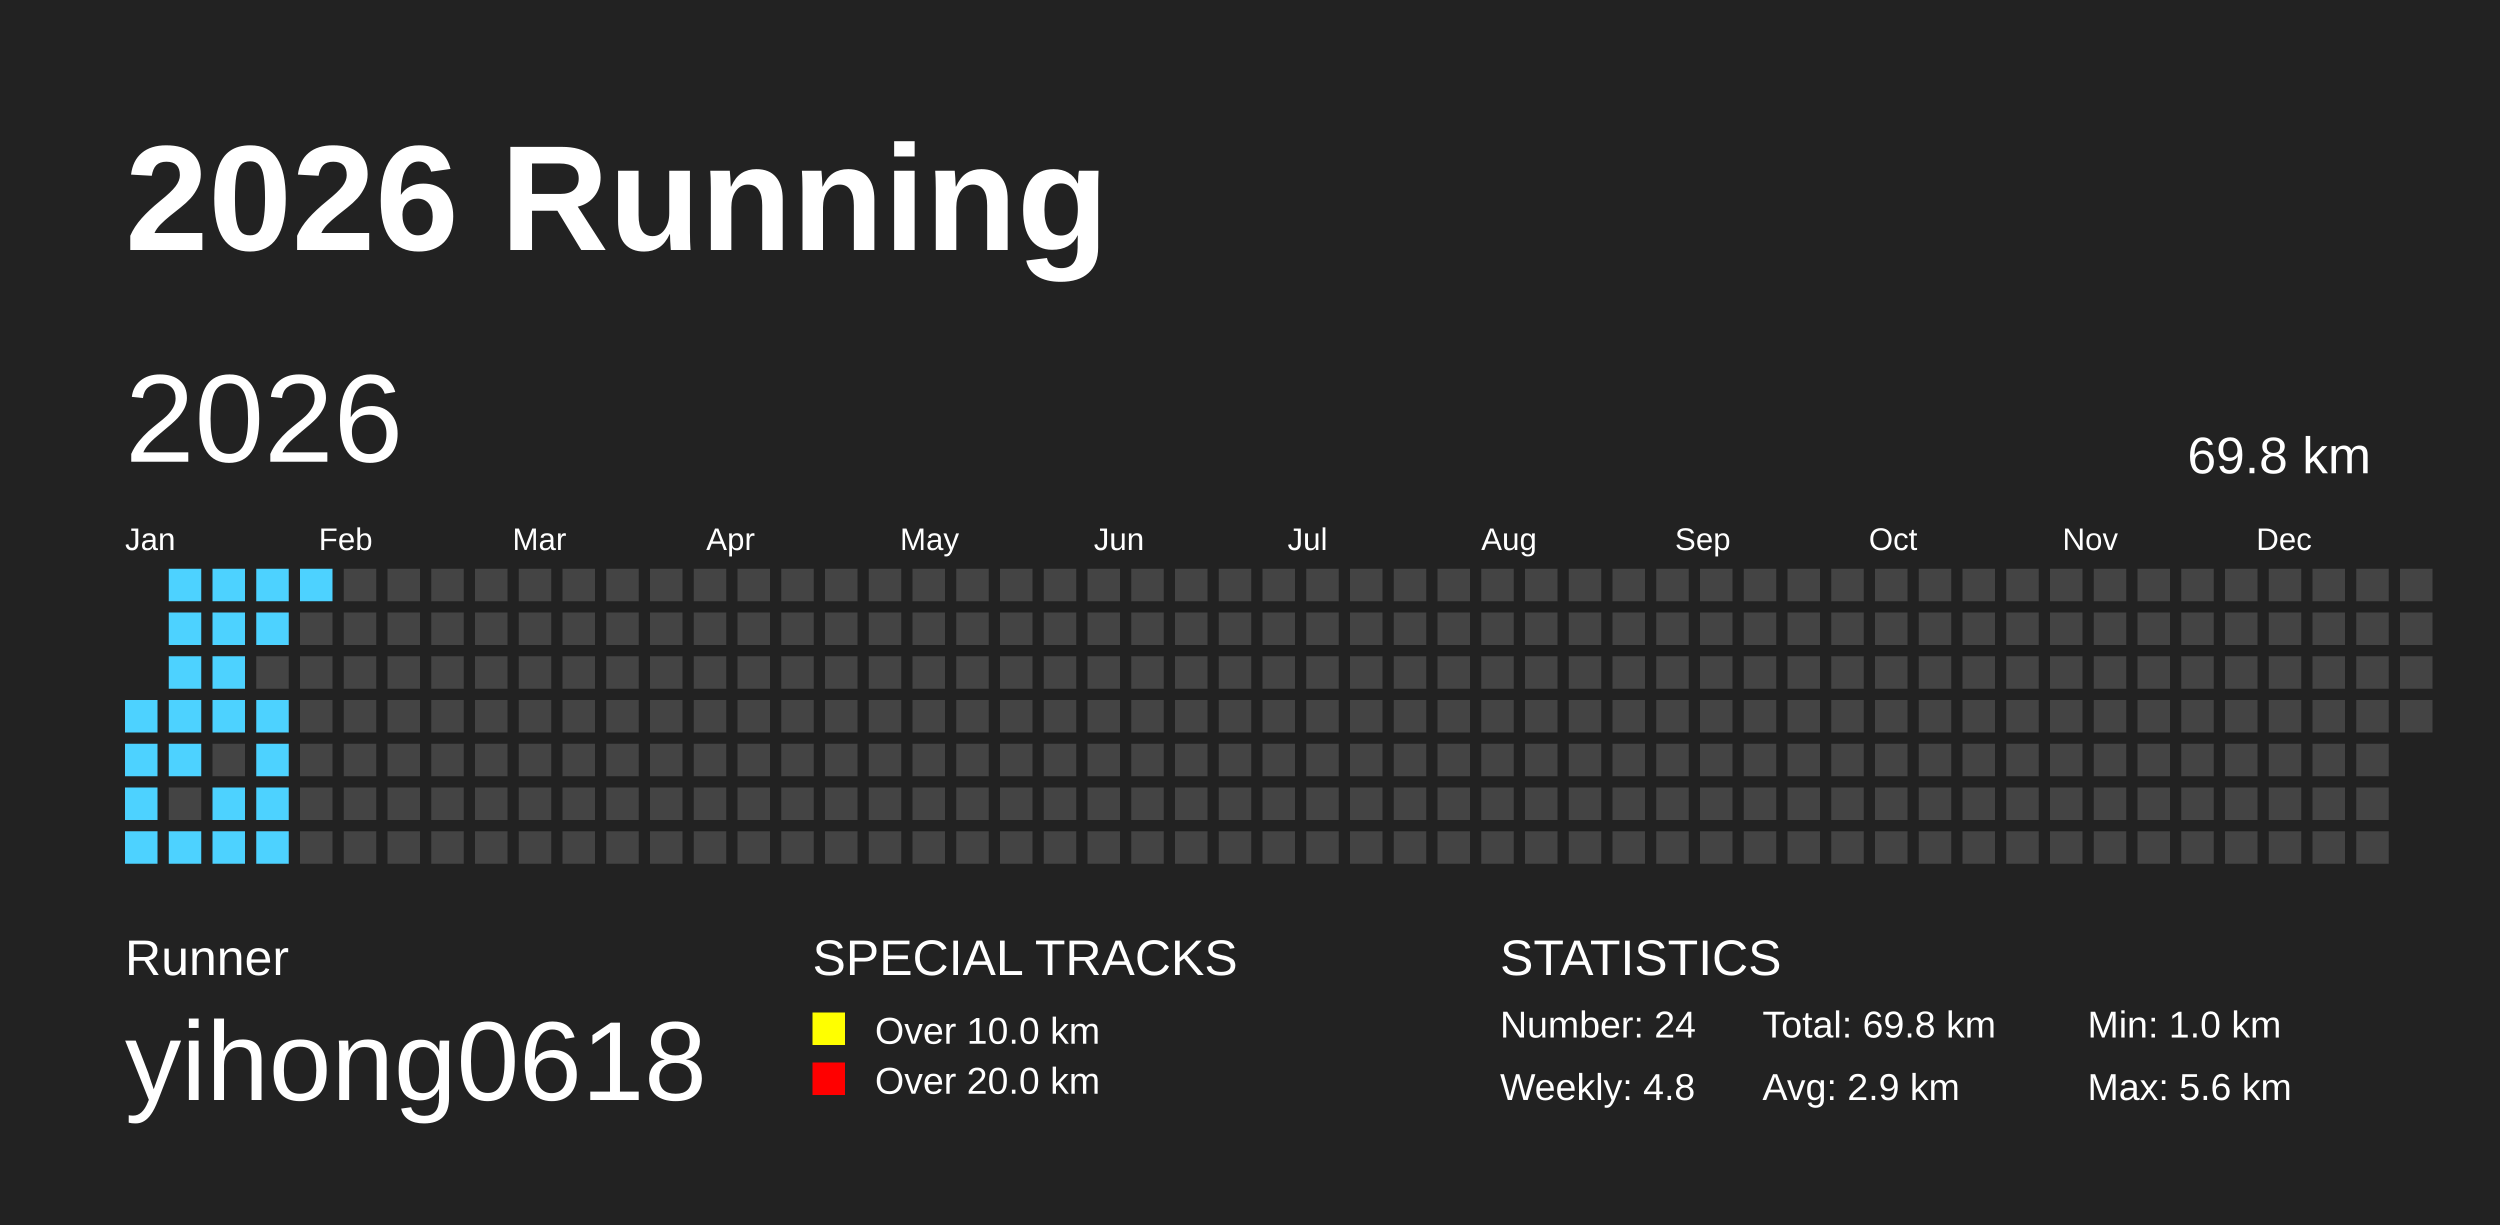
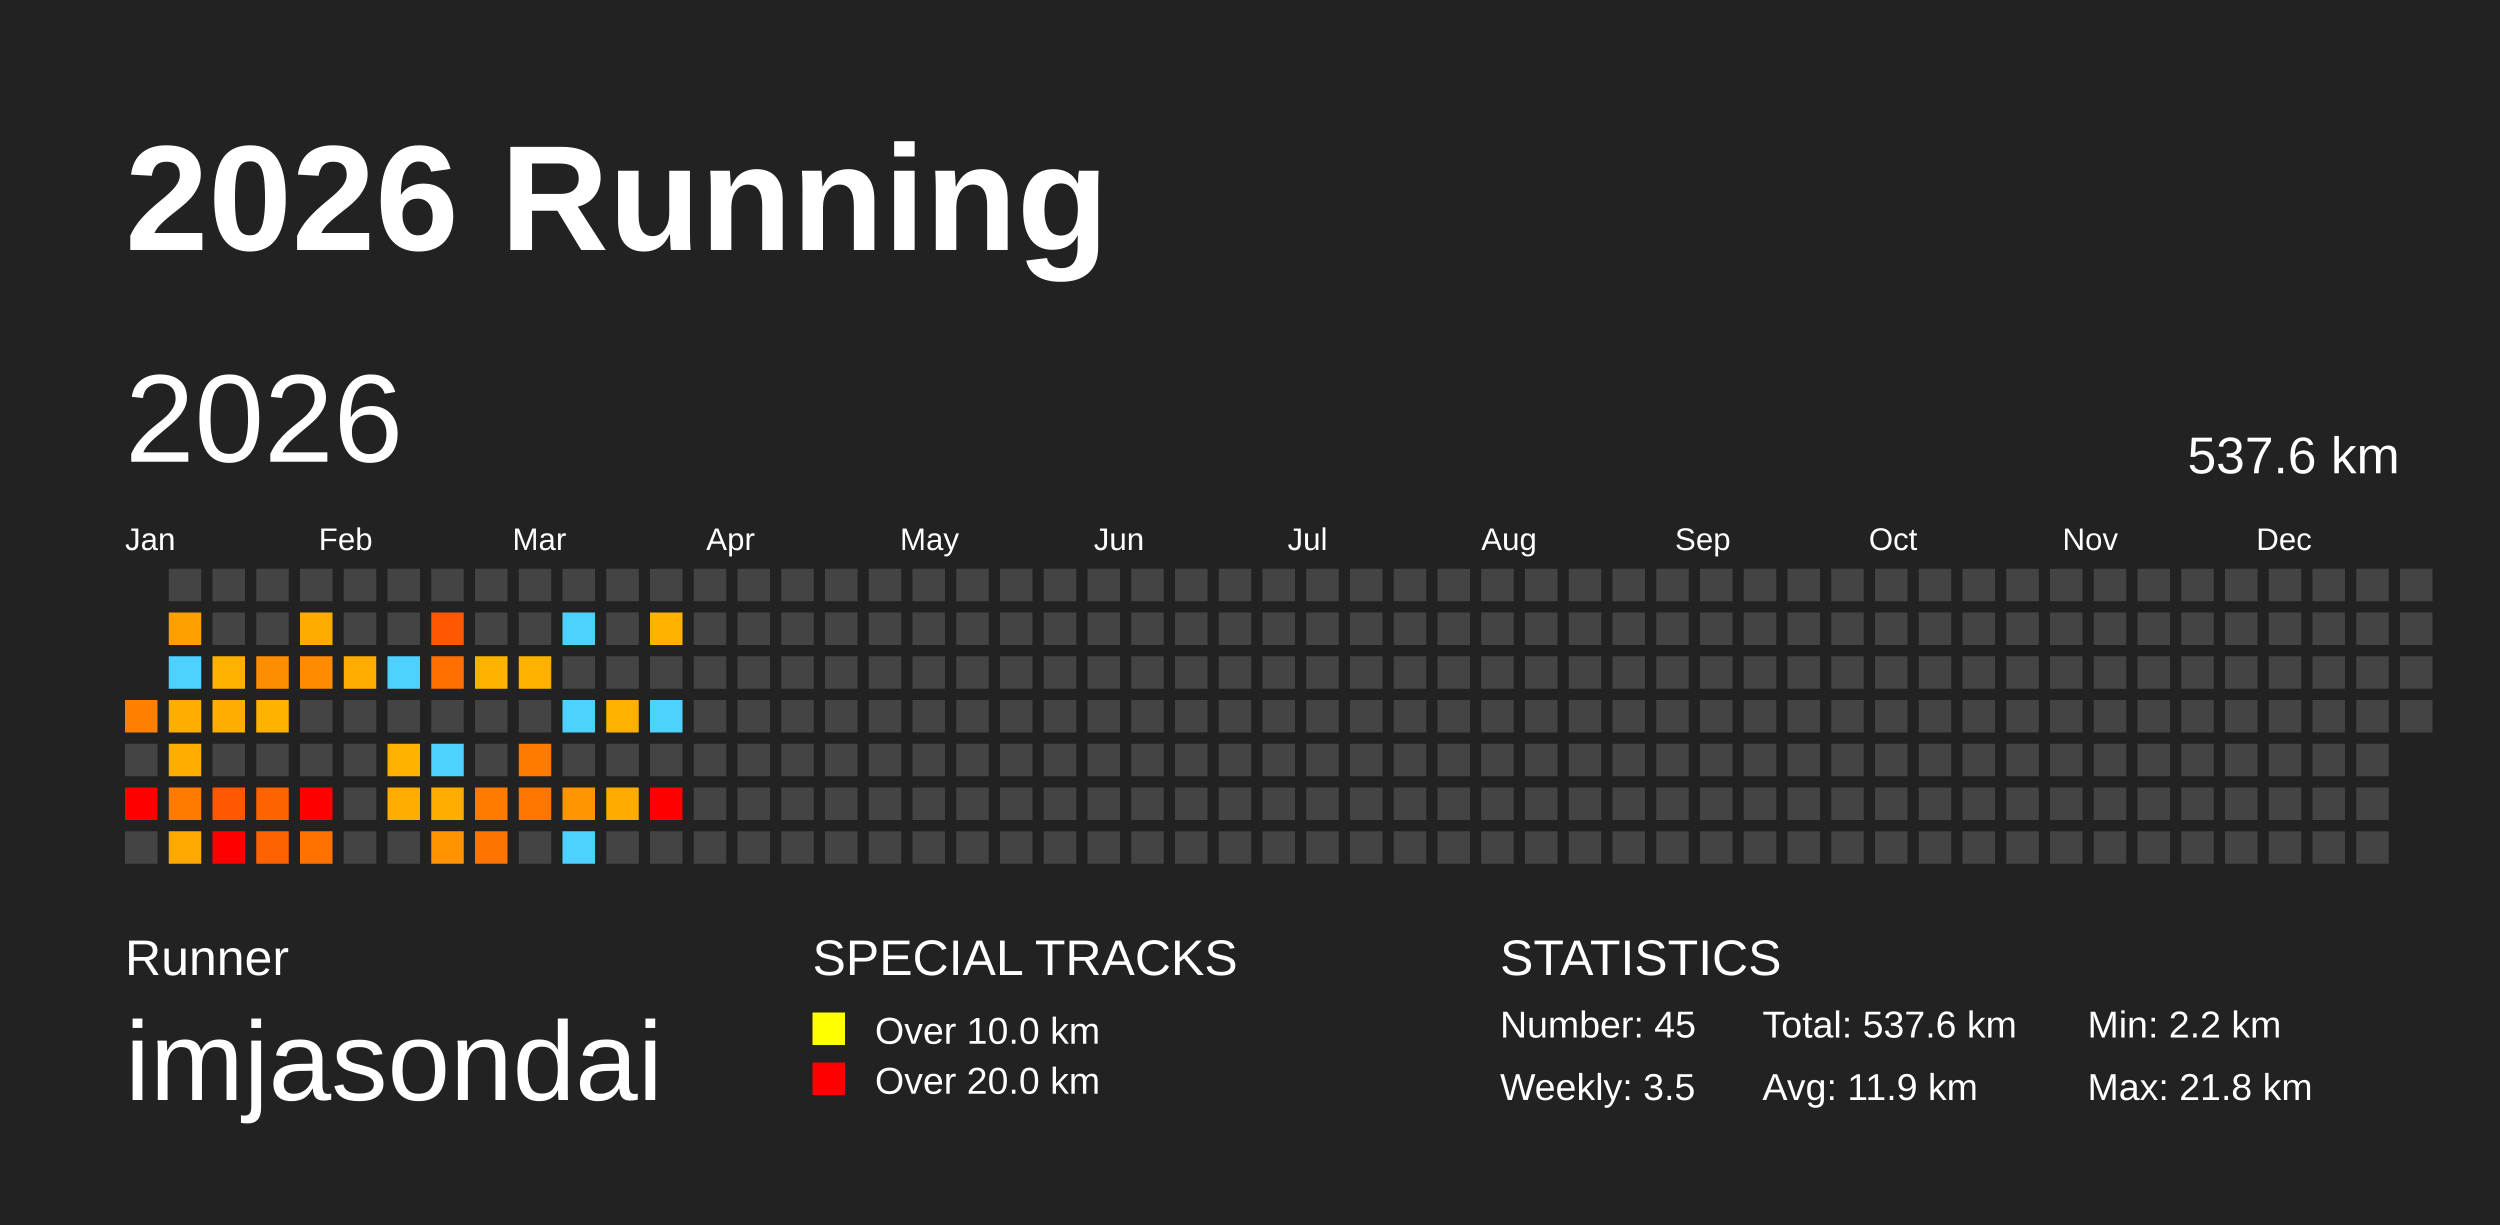
<svg xmlns="http://www.w3.org/2000/svg" baseProfile="full" height="98mm" version="1.1" viewBox="0,0,200,98" width="200mm">
  <defs />
  <rect fill="#222222" height="98" width="200" x="0" y="0" />
  <text fill="#FFFFFF" style="font-size:12px; font-family:Arial; font-weight:bold;" x="10" y="20">2026 Running</text>
  <text fill="#FFFFFF" style="font-size:4px; font-family:Arial" x="10" y="78">Runner</text>
-   <text fill="#FFFFFF" style="font-size:9px; font-family:Arial" x="10" y="88">yihong0618</text>
+   <text fill="#FFFFFF" style="font-size:9px; font-family:Arial" x="10" y="88">imjasondai</text>
  <text fill="#FFFFFF" style="font-size:4px; font-family:Arial" x="65" y="78">SPECIAL TRACKS</text>
  <rect fill="yellow" height="2.6" width="2.6" x="65" y="81" />
  <text fill="#FFFFFF" style="font-size:3px; font-family:Arial" x="70" y="83.5">Over 10.0 km</text>
  <rect fill="red" height="2.6" width="2.6" x="65" y="85" />
  <text fill="#FFFFFF" style="font-size:3px; font-family:Arial" x="70" y="87.5">Over 20.0 km</text>
  <text fill="#FFFFFF" style="font-size:4px; font-family:Arial" x="120" y="78">STATISTICS</text>
-   <text fill="#FFFFFF" style="font-size:3px; font-family:Arial" x="120" y="83">Number: 24</text>
-   <text fill="#FFFFFF" style="font-size:3px; font-family:Arial" x="120" y="88">Weekly: 4.8</text>
-   <text fill="#FFFFFF" style="font-size:3px; font-family:Arial" x="141" y="83">Total: 69.8 km</text>
-   <text fill="#FFFFFF" style="font-size:3px; font-family:Arial" x="141" y="88">Avg: 2.9 km</text>
-   <text fill="#FFFFFF" style="font-size:3px; font-family:Arial" x="167" y="83">Min: 1.0 km</text>
-   <text fill="#FFFFFF" style="font-size:3px; font-family:Arial" x="167" y="88">Max: 5.6 km</text>
+   <text fill="#FFFFFF" style="font-size:3px; font-family:Arial" x="120" y="83">Number: 45</text>
+   <text fill="#FFFFFF" style="font-size:3px; font-family:Arial" x="120" y="88">Weekly: 3.5</text>
+   <text fill="#FFFFFF" style="font-size:3px; font-family:Arial" x="141" y="83">Total: 537.6 km</text>
+   <text fill="#FFFFFF" style="font-size:3px; font-family:Arial" x="141" y="88">Avg: 11.9 km</text>
+   <text fill="#FFFFFF" style="font-size:3px; font-family:Arial" x="167" y="83">Min: 2.2 km</text>
+   <text fill="#FFFFFF" style="font-size:3px; font-family:Arial" x="167" y="88">Max: 21.8 km</text>
  <text dominant-baseline="hanging" fill="#FFFFFF" style="font-size:10.0px; font-family:Arial;" x="10" y="30">2026</text>
-   <text dominant-baseline="hanging" fill="#FFFFFF" style="font-size:4.125px; font-family:Arial;" x="175" y="35">69.8 km</text>
+   <text dominant-baseline="hanging" fill="#FFFFFF" style="font-size:4.125px; font-family:Arial;" x="175" y="35">537.6 km</text>
  <text fill="#FFFFFF" style="font-size:2.5px; font-family:Arial" x="10.0" y="44">Jan</text>
  <text fill="#FFFFFF" style="font-size:2.5px; font-family:Arial" x="25.5" y="44">Feb</text>
  <text fill="#FFFFFF" style="font-size:2.5px; font-family:Arial" x="41.0" y="44">Mar</text>
  <text fill="#FFFFFF" style="font-size:2.5px; font-family:Arial" x="56.5" y="44">Apr</text>
  <text fill="#FFFFFF" style="font-size:2.5px; font-family:Arial" x="72.0" y="44">May</text>
  <text fill="#FFFFFF" style="font-size:2.5px; font-family:Arial" x="87.5" y="44">Jun</text>
  <text fill="#FFFFFF" style="font-size:2.5px; font-family:Arial" x="103.0" y="44">Jul</text>
  <text fill="#FFFFFF" style="font-size:2.5px; font-family:Arial" x="118.5" y="44">Aug</text>
  <text fill="#FFFFFF" style="font-size:2.5px; font-family:Arial" x="134.0" y="44">Sep</text>
  <text fill="#FFFFFF" style="font-size:2.5px; font-family:Arial" x="149.5" y="44">Oct</text>
  <text fill="#FFFFFF" style="font-size:2.5px; font-family:Arial" x="165.0" y="44">Nov</text>
  <text fill="#FFFFFF" style="font-size:2.5px; font-family:Arial" x="180.5" y="44">Dec</text>
-   <rect fill="#4DD2FF" height="2.6" width="2.6" x="10.0" y="56.0" />
-   <rect fill="#4DD2FF" height="2.6" width="2.6" x="10.0" y="59.5" />
-   <rect fill="#4DD2FF" height="2.6" width="2.6" x="10.0" y="63.0" />
-   <rect fill="#4DD2FF" height="2.6" width="2.6" x="10.0" y="66.5" />
-   <rect fill="#4DD2FF" height="2.6" width="2.6" x="13.5" y="45.5" />
-   <rect fill="#4DD2FF" height="2.6" width="2.6" x="13.5" y="49.0" />
-   <rect fill="#4DD2FF" height="2.6" width="2.6" x="13.5" y="52.5" />
-   <rect fill="#4DD2FF" height="2.6" width="2.6" x="13.5" y="56.0" />
-   <rect fill="#4DD2FF" height="2.6" width="2.6" x="13.5" y="59.5" />
-   <rect fill="#444444" height="2.6" width="2.6" x="13.5" y="63.0" />
-   <rect fill="#4DD2FF" height="2.6" width="2.6" x="13.5" y="66.5" />
-   <rect fill="#4DD2FF" height="2.6" width="2.6" x="17.0" y="45.5" />
-   <rect fill="#4DD2FF" height="2.6" width="2.6" x="17.0" y="49.0" />
-   <rect fill="#4DD2FF" height="2.6" width="2.6" x="17.0" y="52.5" />
-   <rect fill="#4DD2FF" height="2.6" width="2.6" x="17.0" y="56.0" />
+   <rect fill="#ff7f00" height="2.6" width="2.6" x="10.0" y="56.0" />
+   <rect fill="#444444" height="2.6" width="2.6" x="10.0" y="59.5" />
+   <rect fill="red" height="2.6" width="2.6" x="10.0" y="63.0" />
+   <rect fill="#444444" height="2.6" width="2.6" x="10.0" y="66.5" />
+   <rect fill="#444444" height="2.6" width="2.6" x="13.5" y="45.5" />
+   <rect fill="#ff9f00" height="2.6" width="2.6" x="13.5" y="49.0" />
+   <rect fill="#4dd2ff" height="2.6" width="2.6" x="13.5" y="52.5" />
+   <rect fill="#ffad00" height="2.6" width="2.6" x="13.5" y="56.0" />
+   <rect fill="#ffad00" height="2.6" width="2.6" x="13.5" y="59.5" />
+   <rect fill="#ff7b00" height="2.6" width="2.6" x="13.5" y="63.0" />
+   <rect fill="#ffa900" height="2.6" width="2.6" x="13.5" y="66.5" />
+   <rect fill="#444444" height="2.6" width="2.6" x="17.0" y="45.5" />
+   <rect fill="#444444" height="2.6" width="2.6" x="17.0" y="49.0" />
+   <rect fill="#ffb100" height="2.6" width="2.6" x="17.0" y="52.5" />
+   <rect fill="#ffad00" height="2.6" width="2.6" x="17.0" y="56.0" />
  <rect fill="#444444" height="2.6" width="2.6" x="17.0" y="59.5" />
-   <rect fill="#4DD2FF" height="2.6" width="2.6" x="17.0" y="63.0" />
-   <rect fill="#4DD2FF" height="2.6" width="2.6" x="17.0" y="66.5" />
-   <rect fill="#4DD2FF" height="2.6" width="2.6" x="20.5" y="45.5" />
-   <rect fill="#4DD2FF" height="2.6" width="2.6" x="20.5" y="49.0" />
-   <rect fill="#444444" height="2.6" width="2.6" x="20.5" y="52.5" />
-   <rect fill="#4DD2FF" height="2.6" width="2.6" x="20.5" y="56.0" />
-   <rect fill="#4DD2FF" height="2.6" width="2.6" x="20.5" y="59.5" />
-   <rect fill="#4DD2FF" height="2.6" width="2.6" x="20.5" y="63.0" />
-   <rect fill="#4DD2FF" height="2.6" width="2.6" x="20.5" y="66.5" />
-   <rect fill="#4DD2FF" height="2.6" width="2.6" x="24.0" y="45.5" />
-   <rect fill="#444444" height="2.6" width="2.6" x="24.0" y="49.0" />
-   <rect fill="#444444" height="2.6" width="2.6" x="24.0" y="52.5" />
+   <rect fill="#ff5800" height="2.6" width="2.6" x="17.0" y="63.0" />
+   <rect fill="red" height="2.6" width="2.6" x="17.0" y="66.5" />
+   <rect fill="#444444" height="2.6" width="2.6" x="20.5" y="45.5" />
+   <rect fill="#444444" height="2.6" width="2.6" x="20.5" y="49.0" />
+   <rect fill="#ff8d00" height="2.6" width="2.6" x="20.5" y="52.5" />
+   <rect fill="#ffb200" height="2.6" width="2.6" x="20.5" y="56.0" />
+   <rect fill="#444444" height="2.6" width="2.6" x="20.5" y="59.5" />
+   <rect fill="#ff6300" height="2.6" width="2.6" x="20.5" y="63.0" />
+   <rect fill="#ff6200" height="2.6" width="2.6" x="20.5" y="66.5" />
+   <rect fill="#444444" height="2.6" width="2.6" x="24.0" y="45.5" />
+   <rect fill="#ffac00" height="2.6" width="2.6" x="24.0" y="49.0" />
+   <rect fill="#ff8b00" height="2.6" width="2.6" x="24.0" y="52.5" />
  <rect fill="#444444" height="2.6" width="2.6" x="24.0" y="56.0" />
  <rect fill="#444444" height="2.6" width="2.6" x="24.0" y="59.5" />
-   <rect fill="#444444" height="2.6" width="2.6" x="24.0" y="63.0" />
-   <rect fill="#444444" height="2.6" width="2.6" x="24.0" y="66.5" />
+   <rect fill="red" height="2.6" width="2.6" x="24.0" y="63.0" />
+   <rect fill="#ff7200" height="2.6" width="2.6" x="24.0" y="66.5" />
  <rect fill="#444444" height="2.6" width="2.6" x="27.5" y="45.5" />
  <rect fill="#444444" height="2.6" width="2.6" x="27.5" y="49.0" />
-   <rect fill="#444444" height="2.6" width="2.6" x="27.5" y="52.5" />
+   <rect fill="#ffad00" height="2.6" width="2.6" x="27.5" y="52.5" />
  <rect fill="#444444" height="2.6" width="2.6" x="27.5" y="56.0" />
  <rect fill="#444444" height="2.6" width="2.6" x="27.5" y="59.5" />
  <rect fill="#444444" height="2.6" width="2.6" x="27.5" y="63.0" />
  <rect fill="#444444" height="2.6" width="2.6" x="27.5" y="66.5" />
  <rect fill="#444444" height="2.6" width="2.6" x="31.0" y="45.5" />
  <rect fill="#444444" height="2.6" width="2.6" x="31.0" y="49.0" />
-   <rect fill="#444444" height="2.6" width="2.6" x="31.0" y="52.5" />
+   <rect fill="#4dd2ff" height="2.6" width="2.6" x="31.0" y="52.5" />
  <rect fill="#444444" height="2.6" width="2.6" x="31.0" y="56.0" />
-   <rect fill="#444444" height="2.6" width="2.6" x="31.0" y="59.5" />
-   <rect fill="#444444" height="2.6" width="2.6" x="31.0" y="63.0" />
+   <rect fill="#ffb100" height="2.6" width="2.6" x="31.0" y="59.5" />
+   <rect fill="#ffad00" height="2.6" width="2.6" x="31.0" y="63.0" />
  <rect fill="#444444" height="2.6" width="2.6" x="31.0" y="66.5" />
  <rect fill="#444444" height="2.6" width="2.6" x="34.5" y="45.5" />
-   <rect fill="#444444" height="2.6" width="2.6" x="34.5" y="49.0" />
-   <rect fill="#444444" height="2.6" width="2.6" x="34.5" y="52.5" />
+   <rect fill="#ff5800" height="2.6" width="2.6" x="34.5" y="49.0" />
+   <rect fill="#ff7000" height="2.6" width="2.6" x="34.5" y="52.5" />
  <rect fill="#444444" height="2.6" width="2.6" x="34.5" y="56.0" />
-   <rect fill="#444444" height="2.6" width="2.6" x="34.5" y="59.5" />
-   <rect fill="#444444" height="2.6" width="2.6" x="34.5" y="63.0" />
-   <rect fill="#444444" height="2.6" width="2.6" x="34.5" y="66.5" />
+   <rect fill="#4dd2ff" height="2.6" width="2.6" x="34.5" y="59.5" />
+   <rect fill="#ffae00" height="2.6" width="2.6" x="34.5" y="63.0" />
+   <rect fill="#ff9400" height="2.6" width="2.6" x="34.5" y="66.5" />
  <rect fill="#444444" height="2.6" width="2.6" x="38.0" y="45.5" />
  <rect fill="#444444" height="2.6" width="2.6" x="38.0" y="49.0" />
-   <rect fill="#444444" height="2.6" width="2.6" x="38.0" y="52.5" />
+   <rect fill="#ffb300" height="2.6" width="2.6" x="38.0" y="52.5" />
  <rect fill="#444444" height="2.6" width="2.6" x="38.0" y="56.0" />
  <rect fill="#444444" height="2.6" width="2.6" x="38.0" y="59.5" />
-   <rect fill="#444444" height="2.6" width="2.6" x="38.0" y="63.0" />
-   <rect fill="#444444" height="2.6" width="2.6" x="38.0" y="66.5" />
+   <rect fill="#ff7b00" height="2.6" width="2.6" x="38.0" y="63.0" />
+   <rect fill="#ff7400" height="2.6" width="2.6" x="38.0" y="66.5" />
  <rect fill="#444444" height="2.6" width="2.6" x="41.5" y="45.5" />
  <rect fill="#444444" height="2.6" width="2.6" x="41.5" y="49.0" />
-   <rect fill="#444444" height="2.6" width="2.6" x="41.5" y="52.5" />
+   <rect fill="#ffb300" height="2.6" width="2.6" x="41.5" y="52.5" />
  <rect fill="#444444" height="2.6" width="2.6" x="41.5" y="56.0" />
-   <rect fill="#444444" height="2.6" width="2.6" x="41.5" y="59.5" />
-   <rect fill="#444444" height="2.6" width="2.6" x="41.5" y="63.0" />
+   <rect fill="#ff7b00" height="2.6" width="2.6" x="41.5" y="59.5" />
+   <rect fill="#ff7500" height="2.6" width="2.6" x="41.5" y="63.0" />
  <rect fill="#444444" height="2.6" width="2.6" x="41.5" y="66.5" />
  <rect fill="#444444" height="2.6" width="2.6" x="45.0" y="45.5" />
-   <rect fill="#444444" height="2.6" width="2.6" x="45.0" y="49.0" />
+   <rect fill="#4dd2ff" height="2.6" width="2.6" x="45.0" y="49.0" />
  <rect fill="#444444" height="2.6" width="2.6" x="45.0" y="52.5" />
-   <rect fill="#444444" height="2.6" width="2.6" x="45.0" y="56.0" />
+   <rect fill="#4dd2ff" height="2.6" width="2.6" x="45.0" y="56.0" />
  <rect fill="#444444" height="2.6" width="2.6" x="45.0" y="59.5" />
-   <rect fill="#444444" height="2.6" width="2.6" x="45.0" y="63.0" />
-   <rect fill="#444444" height="2.6" width="2.6" x="45.0" y="66.5" />
+   <rect fill="#ff9500" height="2.6" width="2.6" x="45.0" y="63.0" />
+   <rect fill="#4dd2ff" height="2.6" width="2.6" x="45.0" y="66.5" />
  <rect fill="#444444" height="2.6" width="2.6" x="48.5" y="45.5" />
  <rect fill="#444444" height="2.6" width="2.6" x="48.5" y="49.0" />
  <rect fill="#444444" height="2.6" width="2.6" x="48.5" y="52.5" />
-   <rect fill="#444444" height="2.6" width="2.6" x="48.5" y="56.0" />
+   <rect fill="#ffb100" height="2.6" width="2.6" x="48.5" y="56.0" />
  <rect fill="#444444" height="2.6" width="2.6" x="48.5" y="59.5" />
-   <rect fill="#444444" height="2.6" width="2.6" x="48.5" y="63.0" />
+   <rect fill="#ffab00" height="2.6" width="2.6" x="48.5" y="63.0" />
  <rect fill="#444444" height="2.6" width="2.6" x="48.5" y="66.5" />
  <rect fill="#444444" height="2.6" width="2.6" x="52.0" y="45.5" />
-   <rect fill="#444444" height="2.6" width="2.6" x="52.0" y="49.0" />
+   <rect fill="#ffb300" height="2.6" width="2.6" x="52.0" y="49.0" />
  <rect fill="#444444" height="2.6" width="2.6" x="52.0" y="52.5" />
-   <rect fill="#444444" height="2.6" width="2.6" x="52.0" y="56.0" />
+   <rect fill="#4dd2ff" height="2.6" width="2.6" x="52.0" y="56.0" />
  <rect fill="#444444" height="2.6" width="2.6" x="52.0" y="59.5" />
-   <rect fill="#444444" height="2.6" width="2.6" x="52.0" y="63.0" />
+   <rect fill="red" height="2.6" width="2.6" x="52.0" y="63.0" />
  <rect fill="#444444" height="2.6" width="2.6" x="52.0" y="66.5" />
  <rect fill="#444444" height="2.6" width="2.6" x="55.5" y="45.5" />
  <rect fill="#444444" height="2.6" width="2.6" x="55.5" y="49.0" />
  <rect fill="#444444" height="2.6" width="2.6" x="55.5" y="52.5" />
  <rect fill="#444444" height="2.6" width="2.6" x="55.5" y="56.0" />
  <rect fill="#444444" height="2.6" width="2.6" x="55.5" y="59.5" />
  <rect fill="#444444" height="2.6" width="2.6" x="55.5" y="63.0" />
  <rect fill="#444444" height="2.6" width="2.6" x="55.5" y="66.5" />
  <rect fill="#444444" height="2.6" width="2.6" x="59.0" y="45.5" />
  <rect fill="#444444" height="2.6" width="2.6" x="59.0" y="49.0" />
  <rect fill="#444444" height="2.6" width="2.6" x="59.0" y="52.5" />
  <rect fill="#444444" height="2.6" width="2.6" x="59.0" y="56.0" />
  <rect fill="#444444" height="2.6" width="2.6" x="59.0" y="59.5" />
  <rect fill="#444444" height="2.6" width="2.6" x="59.0" y="63.0" />
  <rect fill="#444444" height="2.6" width="2.6" x="59.0" y="66.5" />
  <rect fill="#444444" height="2.6" width="2.6" x="62.5" y="45.5" />
  <rect fill="#444444" height="2.6" width="2.6" x="62.5" y="49.0" />
  <rect fill="#444444" height="2.6" width="2.6" x="62.5" y="52.5" />
  <rect fill="#444444" height="2.6" width="2.6" x="62.5" y="56.0" />
  <rect fill="#444444" height="2.6" width="2.6" x="62.5" y="59.5" />
  <rect fill="#444444" height="2.6" width="2.6" x="62.5" y="63.0" />
  <rect fill="#444444" height="2.6" width="2.6" x="62.5" y="66.5" />
  <rect fill="#444444" height="2.6" width="2.6" x="66.0" y="45.5" />
  <rect fill="#444444" height="2.6" width="2.6" x="66.0" y="49.0" />
  <rect fill="#444444" height="2.6" width="2.6" x="66.0" y="52.5" />
  <rect fill="#444444" height="2.6" width="2.6" x="66.0" y="56.0" />
  <rect fill="#444444" height="2.6" width="2.6" x="66.0" y="59.5" />
  <rect fill="#444444" height="2.6" width="2.6" x="66.0" y="63.0" />
  <rect fill="#444444" height="2.6" width="2.6" x="66.0" y="66.5" />
  <rect fill="#444444" height="2.6" width="2.6" x="69.5" y="45.5" />
  <rect fill="#444444" height="2.6" width="2.6" x="69.5" y="49.0" />
  <rect fill="#444444" height="2.6" width="2.6" x="69.5" y="52.5" />
  <rect fill="#444444" height="2.6" width="2.6" x="69.5" y="56.0" />
  <rect fill="#444444" height="2.6" width="2.6" x="69.5" y="59.5" />
  <rect fill="#444444" height="2.6" width="2.6" x="69.5" y="63.0" />
  <rect fill="#444444" height="2.6" width="2.6" x="69.5" y="66.5" />
  <rect fill="#444444" height="2.6" width="2.6" x="73.0" y="45.5" />
  <rect fill="#444444" height="2.6" width="2.6" x="73.0" y="49.0" />
  <rect fill="#444444" height="2.6" width="2.6" x="73.0" y="52.5" />
  <rect fill="#444444" height="2.6" width="2.6" x="73.0" y="56.0" />
  <rect fill="#444444" height="2.6" width="2.6" x="73.0" y="59.5" />
  <rect fill="#444444" height="2.6" width="2.6" x="73.0" y="63.0" />
  <rect fill="#444444" height="2.6" width="2.6" x="73.0" y="66.5" />
  <rect fill="#444444" height="2.6" width="2.6" x="76.5" y="45.5" />
  <rect fill="#444444" height="2.6" width="2.6" x="76.5" y="49.0" />
  <rect fill="#444444" height="2.6" width="2.6" x="76.5" y="52.5" />
  <rect fill="#444444" height="2.6" width="2.6" x="76.5" y="56.0" />
  <rect fill="#444444" height="2.6" width="2.6" x="76.5" y="59.5" />
  <rect fill="#444444" height="2.6" width="2.6" x="76.5" y="63.0" />
  <rect fill="#444444" height="2.6" width="2.6" x="76.5" y="66.5" />
  <rect fill="#444444" height="2.6" width="2.6" x="80.0" y="45.5" />
  <rect fill="#444444" height="2.6" width="2.6" x="80.0" y="49.0" />
  <rect fill="#444444" height="2.6" width="2.6" x="80.0" y="52.5" />
  <rect fill="#444444" height="2.6" width="2.6" x="80.0" y="56.0" />
  <rect fill="#444444" height="2.6" width="2.6" x="80.0" y="59.5" />
  <rect fill="#444444" height="2.6" width="2.6" x="80.0" y="63.0" />
  <rect fill="#444444" height="2.6" width="2.6" x="80.0" y="66.5" />
  <rect fill="#444444" height="2.6" width="2.6" x="83.5" y="45.5" />
  <rect fill="#444444" height="2.6" width="2.6" x="83.5" y="49.0" />
  <rect fill="#444444" height="2.6" width="2.6" x="83.5" y="52.5" />
  <rect fill="#444444" height="2.6" width="2.6" x="83.5" y="56.0" />
  <rect fill="#444444" height="2.6" width="2.6" x="83.5" y="59.5" />
  <rect fill="#444444" height="2.6" width="2.6" x="83.5" y="63.0" />
  <rect fill="#444444" height="2.6" width="2.6" x="83.5" y="66.5" />
  <rect fill="#444444" height="2.6" width="2.6" x="87.0" y="45.5" />
  <rect fill="#444444" height="2.6" width="2.6" x="87.0" y="49.0" />
  <rect fill="#444444" height="2.6" width="2.6" x="87.0" y="52.5" />
  <rect fill="#444444" height="2.6" width="2.6" x="87.0" y="56.0" />
  <rect fill="#444444" height="2.6" width="2.6" x="87.0" y="59.5" />
  <rect fill="#444444" height="2.6" width="2.6" x="87.0" y="63.0" />
  <rect fill="#444444" height="2.6" width="2.6" x="87.0" y="66.5" />
  <rect fill="#444444" height="2.6" width="2.6" x="90.5" y="45.5" />
  <rect fill="#444444" height="2.6" width="2.6" x="90.5" y="49.0" />
  <rect fill="#444444" height="2.6" width="2.6" x="90.5" y="52.5" />
  <rect fill="#444444" height="2.6" width="2.6" x="90.5" y="56.0" />
  <rect fill="#444444" height="2.6" width="2.6" x="90.5" y="59.5" />
  <rect fill="#444444" height="2.6" width="2.6" x="90.5" y="63.0" />
  <rect fill="#444444" height="2.6" width="2.6" x="90.5" y="66.5" />
  <rect fill="#444444" height="2.6" width="2.6" x="94.0" y="45.5" />
  <rect fill="#444444" height="2.6" width="2.6" x="94.0" y="49.0" />
  <rect fill="#444444" height="2.6" width="2.6" x="94.0" y="52.5" />
  <rect fill="#444444" height="2.6" width="2.6" x="94.0" y="56.0" />
  <rect fill="#444444" height="2.6" width="2.6" x="94.0" y="59.5" />
  <rect fill="#444444" height="2.6" width="2.6" x="94.0" y="63.0" />
  <rect fill="#444444" height="2.6" width="2.6" x="94.0" y="66.5" />
  <rect fill="#444444" height="2.6" width="2.6" x="97.5" y="45.5" />
  <rect fill="#444444" height="2.6" width="2.6" x="97.5" y="49.0" />
  <rect fill="#444444" height="2.6" width="2.6" x="97.5" y="52.5" />
  <rect fill="#444444" height="2.6" width="2.6" x="97.5" y="56.0" />
  <rect fill="#444444" height="2.6" width="2.6" x="97.5" y="59.5" />
  <rect fill="#444444" height="2.6" width="2.6" x="97.5" y="63.0" />
  <rect fill="#444444" height="2.6" width="2.6" x="97.5" y="66.5" />
  <rect fill="#444444" height="2.6" width="2.6" x="101.0" y="45.5" />
  <rect fill="#444444" height="2.6" width="2.6" x="101.0" y="49.0" />
  <rect fill="#444444" height="2.6" width="2.6" x="101.0" y="52.5" />
  <rect fill="#444444" height="2.6" width="2.6" x="101.0" y="56.0" />
  <rect fill="#444444" height="2.6" width="2.6" x="101.0" y="59.5" />
  <rect fill="#444444" height="2.6" width="2.6" x="101.0" y="63.0" />
  <rect fill="#444444" height="2.6" width="2.6" x="101.0" y="66.5" />
  <rect fill="#444444" height="2.6" width="2.6" x="104.5" y="45.5" />
  <rect fill="#444444" height="2.6" width="2.6" x="104.5" y="49.0" />
  <rect fill="#444444" height="2.6" width="2.6" x="104.5" y="52.5" />
  <rect fill="#444444" height="2.6" width="2.6" x="104.5" y="56.0" />
  <rect fill="#444444" height="2.6" width="2.6" x="104.5" y="59.5" />
  <rect fill="#444444" height="2.6" width="2.6" x="104.5" y="63.0" />
  <rect fill="#444444" height="2.6" width="2.6" x="104.5" y="66.5" />
  <rect fill="#444444" height="2.6" width="2.6" x="108.0" y="45.5" />
  <rect fill="#444444" height="2.6" width="2.6" x="108.0" y="49.0" />
  <rect fill="#444444" height="2.6" width="2.6" x="108.0" y="52.5" />
  <rect fill="#444444" height="2.6" width="2.6" x="108.0" y="56.0" />
  <rect fill="#444444" height="2.6" width="2.6" x="108.0" y="59.5" />
  <rect fill="#444444" height="2.6" width="2.6" x="108.0" y="63.0" />
  <rect fill="#444444" height="2.6" width="2.6" x="108.0" y="66.5" />
  <rect fill="#444444" height="2.6" width="2.6" x="111.5" y="45.5" />
  <rect fill="#444444" height="2.6" width="2.6" x="111.5" y="49.0" />
  <rect fill="#444444" height="2.6" width="2.6" x="111.5" y="52.5" />
  <rect fill="#444444" height="2.6" width="2.6" x="111.5" y="56.0" />
  <rect fill="#444444" height="2.6" width="2.6" x="111.5" y="59.5" />
  <rect fill="#444444" height="2.6" width="2.6" x="111.5" y="63.0" />
  <rect fill="#444444" height="2.6" width="2.6" x="111.5" y="66.5" />
  <rect fill="#444444" height="2.6" width="2.6" x="115.0" y="45.5" />
  <rect fill="#444444" height="2.6" width="2.6" x="115.0" y="49.0" />
  <rect fill="#444444" height="2.6" width="2.6" x="115.0" y="52.5" />
  <rect fill="#444444" height="2.6" width="2.6" x="115.0" y="56.0" />
  <rect fill="#444444" height="2.6" width="2.6" x="115.0" y="59.5" />
  <rect fill="#444444" height="2.6" width="2.6" x="115.0" y="63.0" />
  <rect fill="#444444" height="2.6" width="2.6" x="115.0" y="66.5" />
  <rect fill="#444444" height="2.6" width="2.6" x="118.5" y="45.5" />
  <rect fill="#444444" height="2.6" width="2.6" x="118.5" y="49.0" />
  <rect fill="#444444" height="2.6" width="2.6" x="118.5" y="52.5" />
  <rect fill="#444444" height="2.6" width="2.6" x="118.5" y="56.0" />
  <rect fill="#444444" height="2.6" width="2.6" x="118.5" y="59.5" />
  <rect fill="#444444" height="2.6" width="2.6" x="118.5" y="63.0" />
  <rect fill="#444444" height="2.6" width="2.6" x="118.5" y="66.5" />
  <rect fill="#444444" height="2.6" width="2.6" x="122.0" y="45.5" />
  <rect fill="#444444" height="2.6" width="2.6" x="122.0" y="49.0" />
  <rect fill="#444444" height="2.6" width="2.6" x="122.0" y="52.5" />
  <rect fill="#444444" height="2.6" width="2.6" x="122.0" y="56.0" />
  <rect fill="#444444" height="2.6" width="2.6" x="122.0" y="59.5" />
  <rect fill="#444444" height="2.6" width="2.6" x="122.0" y="63.0" />
  <rect fill="#444444" height="2.6" width="2.6" x="122.0" y="66.5" />
  <rect fill="#444444" height="2.6" width="2.6" x="125.5" y="45.5" />
  <rect fill="#444444" height="2.6" width="2.6" x="125.5" y="49.0" />
  <rect fill="#444444" height="2.6" width="2.6" x="125.5" y="52.5" />
  <rect fill="#444444" height="2.6" width="2.6" x="125.5" y="56.0" />
  <rect fill="#444444" height="2.6" width="2.6" x="125.5" y="59.5" />
  <rect fill="#444444" height="2.6" width="2.6" x="125.5" y="63.0" />
  <rect fill="#444444" height="2.6" width="2.6" x="125.5" y="66.5" />
  <rect fill="#444444" height="2.6" width="2.6" x="129.0" y="45.5" />
  <rect fill="#444444" height="2.6" width="2.6" x="129.0" y="49.0" />
  <rect fill="#444444" height="2.6" width="2.6" x="129.0" y="52.5" />
  <rect fill="#444444" height="2.6" width="2.6" x="129.0" y="56.0" />
  <rect fill="#444444" height="2.6" width="2.6" x="129.0" y="59.5" />
  <rect fill="#444444" height="2.6" width="2.6" x="129.0" y="63.0" />
  <rect fill="#444444" height="2.6" width="2.6" x="129.0" y="66.5" />
  <rect fill="#444444" height="2.6" width="2.6" x="132.5" y="45.5" />
  <rect fill="#444444" height="2.6" width="2.6" x="132.5" y="49.0" />
  <rect fill="#444444" height="2.6" width="2.6" x="132.5" y="52.5" />
  <rect fill="#444444" height="2.6" width="2.6" x="132.5" y="56.0" />
  <rect fill="#444444" height="2.6" width="2.6" x="132.5" y="59.5" />
  <rect fill="#444444" height="2.6" width="2.6" x="132.5" y="63.0" />
  <rect fill="#444444" height="2.6" width="2.6" x="132.5" y="66.5" />
  <rect fill="#444444" height="2.6" width="2.6" x="136.0" y="45.5" />
  <rect fill="#444444" height="2.6" width="2.6" x="136.0" y="49.0" />
  <rect fill="#444444" height="2.6" width="2.6" x="136.0" y="52.5" />
  <rect fill="#444444" height="2.6" width="2.6" x="136.0" y="56.0" />
  <rect fill="#444444" height="2.6" width="2.6" x="136.0" y="59.5" />
  <rect fill="#444444" height="2.6" width="2.6" x="136.0" y="63.0" />
  <rect fill="#444444" height="2.6" width="2.6" x="136.0" y="66.5" />
  <rect fill="#444444" height="2.6" width="2.6" x="139.5" y="45.5" />
  <rect fill="#444444" height="2.6" width="2.6" x="139.5" y="49.0" />
  <rect fill="#444444" height="2.6" width="2.6" x="139.5" y="52.5" />
  <rect fill="#444444" height="2.6" width="2.6" x="139.5" y="56.0" />
  <rect fill="#444444" height="2.6" width="2.6" x="139.5" y="59.5" />
  <rect fill="#444444" height="2.6" width="2.6" x="139.5" y="63.0" />
  <rect fill="#444444" height="2.6" width="2.6" x="139.5" y="66.5" />
  <rect fill="#444444" height="2.6" width="2.6" x="143.0" y="45.5" />
  <rect fill="#444444" height="2.6" width="2.6" x="143.0" y="49.0" />
  <rect fill="#444444" height="2.6" width="2.6" x="143.0" y="52.5" />
  <rect fill="#444444" height="2.6" width="2.6" x="143.0" y="56.0" />
  <rect fill="#444444" height="2.6" width="2.6" x="143.0" y="59.5" />
  <rect fill="#444444" height="2.6" width="2.6" x="143.0" y="63.0" />
  <rect fill="#444444" height="2.6" width="2.6" x="143.0" y="66.5" />
  <rect fill="#444444" height="2.6" width="2.6" x="146.5" y="45.5" />
  <rect fill="#444444" height="2.6" width="2.6" x="146.5" y="49.0" />
  <rect fill="#444444" height="2.6" width="2.6" x="146.5" y="52.5" />
  <rect fill="#444444" height="2.6" width="2.6" x="146.5" y="56.0" />
  <rect fill="#444444" height="2.6" width="2.6" x="146.5" y="59.5" />
  <rect fill="#444444" height="2.6" width="2.6" x="146.5" y="63.0" />
  <rect fill="#444444" height="2.6" width="2.6" x="146.5" y="66.5" />
  <rect fill="#444444" height="2.6" width="2.6" x="150.0" y="45.5" />
  <rect fill="#444444" height="2.6" width="2.6" x="150.0" y="49.0" />
  <rect fill="#444444" height="2.6" width="2.6" x="150.0" y="52.5" />
  <rect fill="#444444" height="2.6" width="2.6" x="150.0" y="56.0" />
  <rect fill="#444444" height="2.6" width="2.6" x="150.0" y="59.5" />
  <rect fill="#444444" height="2.6" width="2.6" x="150.0" y="63.0" />
  <rect fill="#444444" height="2.6" width="2.6" x="150.0" y="66.5" />
  <rect fill="#444444" height="2.6" width="2.6" x="153.5" y="45.5" />
  <rect fill="#444444" height="2.6" width="2.6" x="153.5" y="49.0" />
  <rect fill="#444444" height="2.6" width="2.6" x="153.5" y="52.5" />
  <rect fill="#444444" height="2.6" width="2.6" x="153.5" y="56.0" />
  <rect fill="#444444" height="2.6" width="2.6" x="153.5" y="59.5" />
  <rect fill="#444444" height="2.6" width="2.6" x="153.5" y="63.0" />
  <rect fill="#444444" height="2.6" width="2.6" x="153.5" y="66.5" />
  <rect fill="#444444" height="2.6" width="2.6" x="157.0" y="45.5" />
  <rect fill="#444444" height="2.6" width="2.6" x="157.0" y="49.0" />
  <rect fill="#444444" height="2.6" width="2.6" x="157.0" y="52.5" />
  <rect fill="#444444" height="2.6" width="2.6" x="157.0" y="56.0" />
  <rect fill="#444444" height="2.6" width="2.6" x="157.0" y="59.5" />
  <rect fill="#444444" height="2.6" width="2.6" x="157.0" y="63.0" />
  <rect fill="#444444" height="2.6" width="2.6" x="157.0" y="66.5" />
  <rect fill="#444444" height="2.6" width="2.6" x="160.5" y="45.5" />
  <rect fill="#444444" height="2.6" width="2.6" x="160.5" y="49.0" />
  <rect fill="#444444" height="2.6" width="2.6" x="160.5" y="52.5" />
  <rect fill="#444444" height="2.6" width="2.6" x="160.5" y="56.0" />
  <rect fill="#444444" height="2.6" width="2.6" x="160.5" y="59.5" />
  <rect fill="#444444" height="2.6" width="2.6" x="160.5" y="63.0" />
  <rect fill="#444444" height="2.6" width="2.6" x="160.5" y="66.5" />
  <rect fill="#444444" height="2.6" width="2.6" x="164.0" y="45.5" />
  <rect fill="#444444" height="2.6" width="2.6" x="164.0" y="49.0" />
  <rect fill="#444444" height="2.6" width="2.6" x="164.0" y="52.5" />
  <rect fill="#444444" height="2.6" width="2.6" x="164.0" y="56.0" />
  <rect fill="#444444" height="2.6" width="2.6" x="164.0" y="59.5" />
  <rect fill="#444444" height="2.6" width="2.6" x="164.0" y="63.0" />
  <rect fill="#444444" height="2.6" width="2.6" x="164.0" y="66.5" />
  <rect fill="#444444" height="2.6" width="2.6" x="167.5" y="45.5" />
  <rect fill="#444444" height="2.6" width="2.6" x="167.5" y="49.0" />
  <rect fill="#444444" height="2.6" width="2.6" x="167.5" y="52.5" />
  <rect fill="#444444" height="2.6" width="2.6" x="167.5" y="56.0" />
  <rect fill="#444444" height="2.6" width="2.6" x="167.5" y="59.5" />
  <rect fill="#444444" height="2.6" width="2.6" x="167.5" y="63.0" />
  <rect fill="#444444" height="2.6" width="2.6" x="167.5" y="66.5" />
  <rect fill="#444444" height="2.6" width="2.6" x="171.0" y="45.5" />
  <rect fill="#444444" height="2.6" width="2.6" x="171.0" y="49.0" />
  <rect fill="#444444" height="2.6" width="2.6" x="171.0" y="52.5" />
  <rect fill="#444444" height="2.6" width="2.6" x="171.0" y="56.0" />
  <rect fill="#444444" height="2.6" width="2.6" x="171.0" y="59.5" />
  <rect fill="#444444" height="2.6" width="2.6" x="171.0" y="63.0" />
  <rect fill="#444444" height="2.6" width="2.6" x="171.0" y="66.5" />
  <rect fill="#444444" height="2.6" width="2.6" x="174.5" y="45.5" />
  <rect fill="#444444" height="2.6" width="2.6" x="174.5" y="49.0" />
  <rect fill="#444444" height="2.6" width="2.6" x="174.5" y="52.5" />
  <rect fill="#444444" height="2.6" width="2.6" x="174.5" y="56.0" />
  <rect fill="#444444" height="2.6" width="2.6" x="174.5" y="59.5" />
  <rect fill="#444444" height="2.6" width="2.6" x="174.5" y="63.0" />
  <rect fill="#444444" height="2.6" width="2.6" x="174.5" y="66.5" />
  <rect fill="#444444" height="2.6" width="2.6" x="178.0" y="45.5" />
  <rect fill="#444444" height="2.6" width="2.6" x="178.0" y="49.0" />
  <rect fill="#444444" height="2.6" width="2.6" x="178.0" y="52.5" />
  <rect fill="#444444" height="2.6" width="2.6" x="178.0" y="56.0" />
  <rect fill="#444444" height="2.6" width="2.6" x="178.0" y="59.5" />
  <rect fill="#444444" height="2.6" width="2.6" x="178.0" y="63.0" />
  <rect fill="#444444" height="2.6" width="2.6" x="178.0" y="66.5" />
  <rect fill="#444444" height="2.6" width="2.6" x="181.5" y="45.5" />
  <rect fill="#444444" height="2.6" width="2.6" x="181.5" y="49.0" />
  <rect fill="#444444" height="2.6" width="2.6" x="181.5" y="52.5" />
  <rect fill="#444444" height="2.6" width="2.6" x="181.5" y="56.0" />
  <rect fill="#444444" height="2.6" width="2.6" x="181.5" y="59.5" />
  <rect fill="#444444" height="2.6" width="2.6" x="181.5" y="63.0" />
  <rect fill="#444444" height="2.6" width="2.6" x="181.5" y="66.5" />
  <rect fill="#444444" height="2.6" width="2.6" x="185.0" y="45.5" />
  <rect fill="#444444" height="2.6" width="2.6" x="185.0" y="49.0" />
  <rect fill="#444444" height="2.6" width="2.6" x="185.0" y="52.5" />
  <rect fill="#444444" height="2.6" width="2.6" x="185.0" y="56.0" />
  <rect fill="#444444" height="2.6" width="2.6" x="185.0" y="59.5" />
  <rect fill="#444444" height="2.6" width="2.6" x="185.0" y="63.0" />
  <rect fill="#444444" height="2.6" width="2.6" x="185.0" y="66.5" />
  <rect fill="#444444" height="2.6" width="2.6" x="188.5" y="45.5" />
  <rect fill="#444444" height="2.6" width="2.6" x="188.5" y="49.0" />
  <rect fill="#444444" height="2.6" width="2.6" x="188.5" y="52.5" />
  <rect fill="#444444" height="2.6" width="2.6" x="188.5" y="56.0" />
  <rect fill="#444444" height="2.6" width="2.6" x="188.5" y="59.5" />
  <rect fill="#444444" height="2.6" width="2.6" x="188.5" y="63.0" />
  <rect fill="#444444" height="2.6" width="2.6" x="188.5" y="66.5" />
  <rect fill="#444444" height="2.6" width="2.6" x="192.0" y="45.5" />
  <rect fill="#444444" height="2.6" width="2.6" x="192.0" y="49.0" />
  <rect fill="#444444" height="2.6" width="2.6" x="192.0" y="52.5" />
  <rect fill="#444444" height="2.6" width="2.6" x="192.0" y="56.0" />
</svg>
